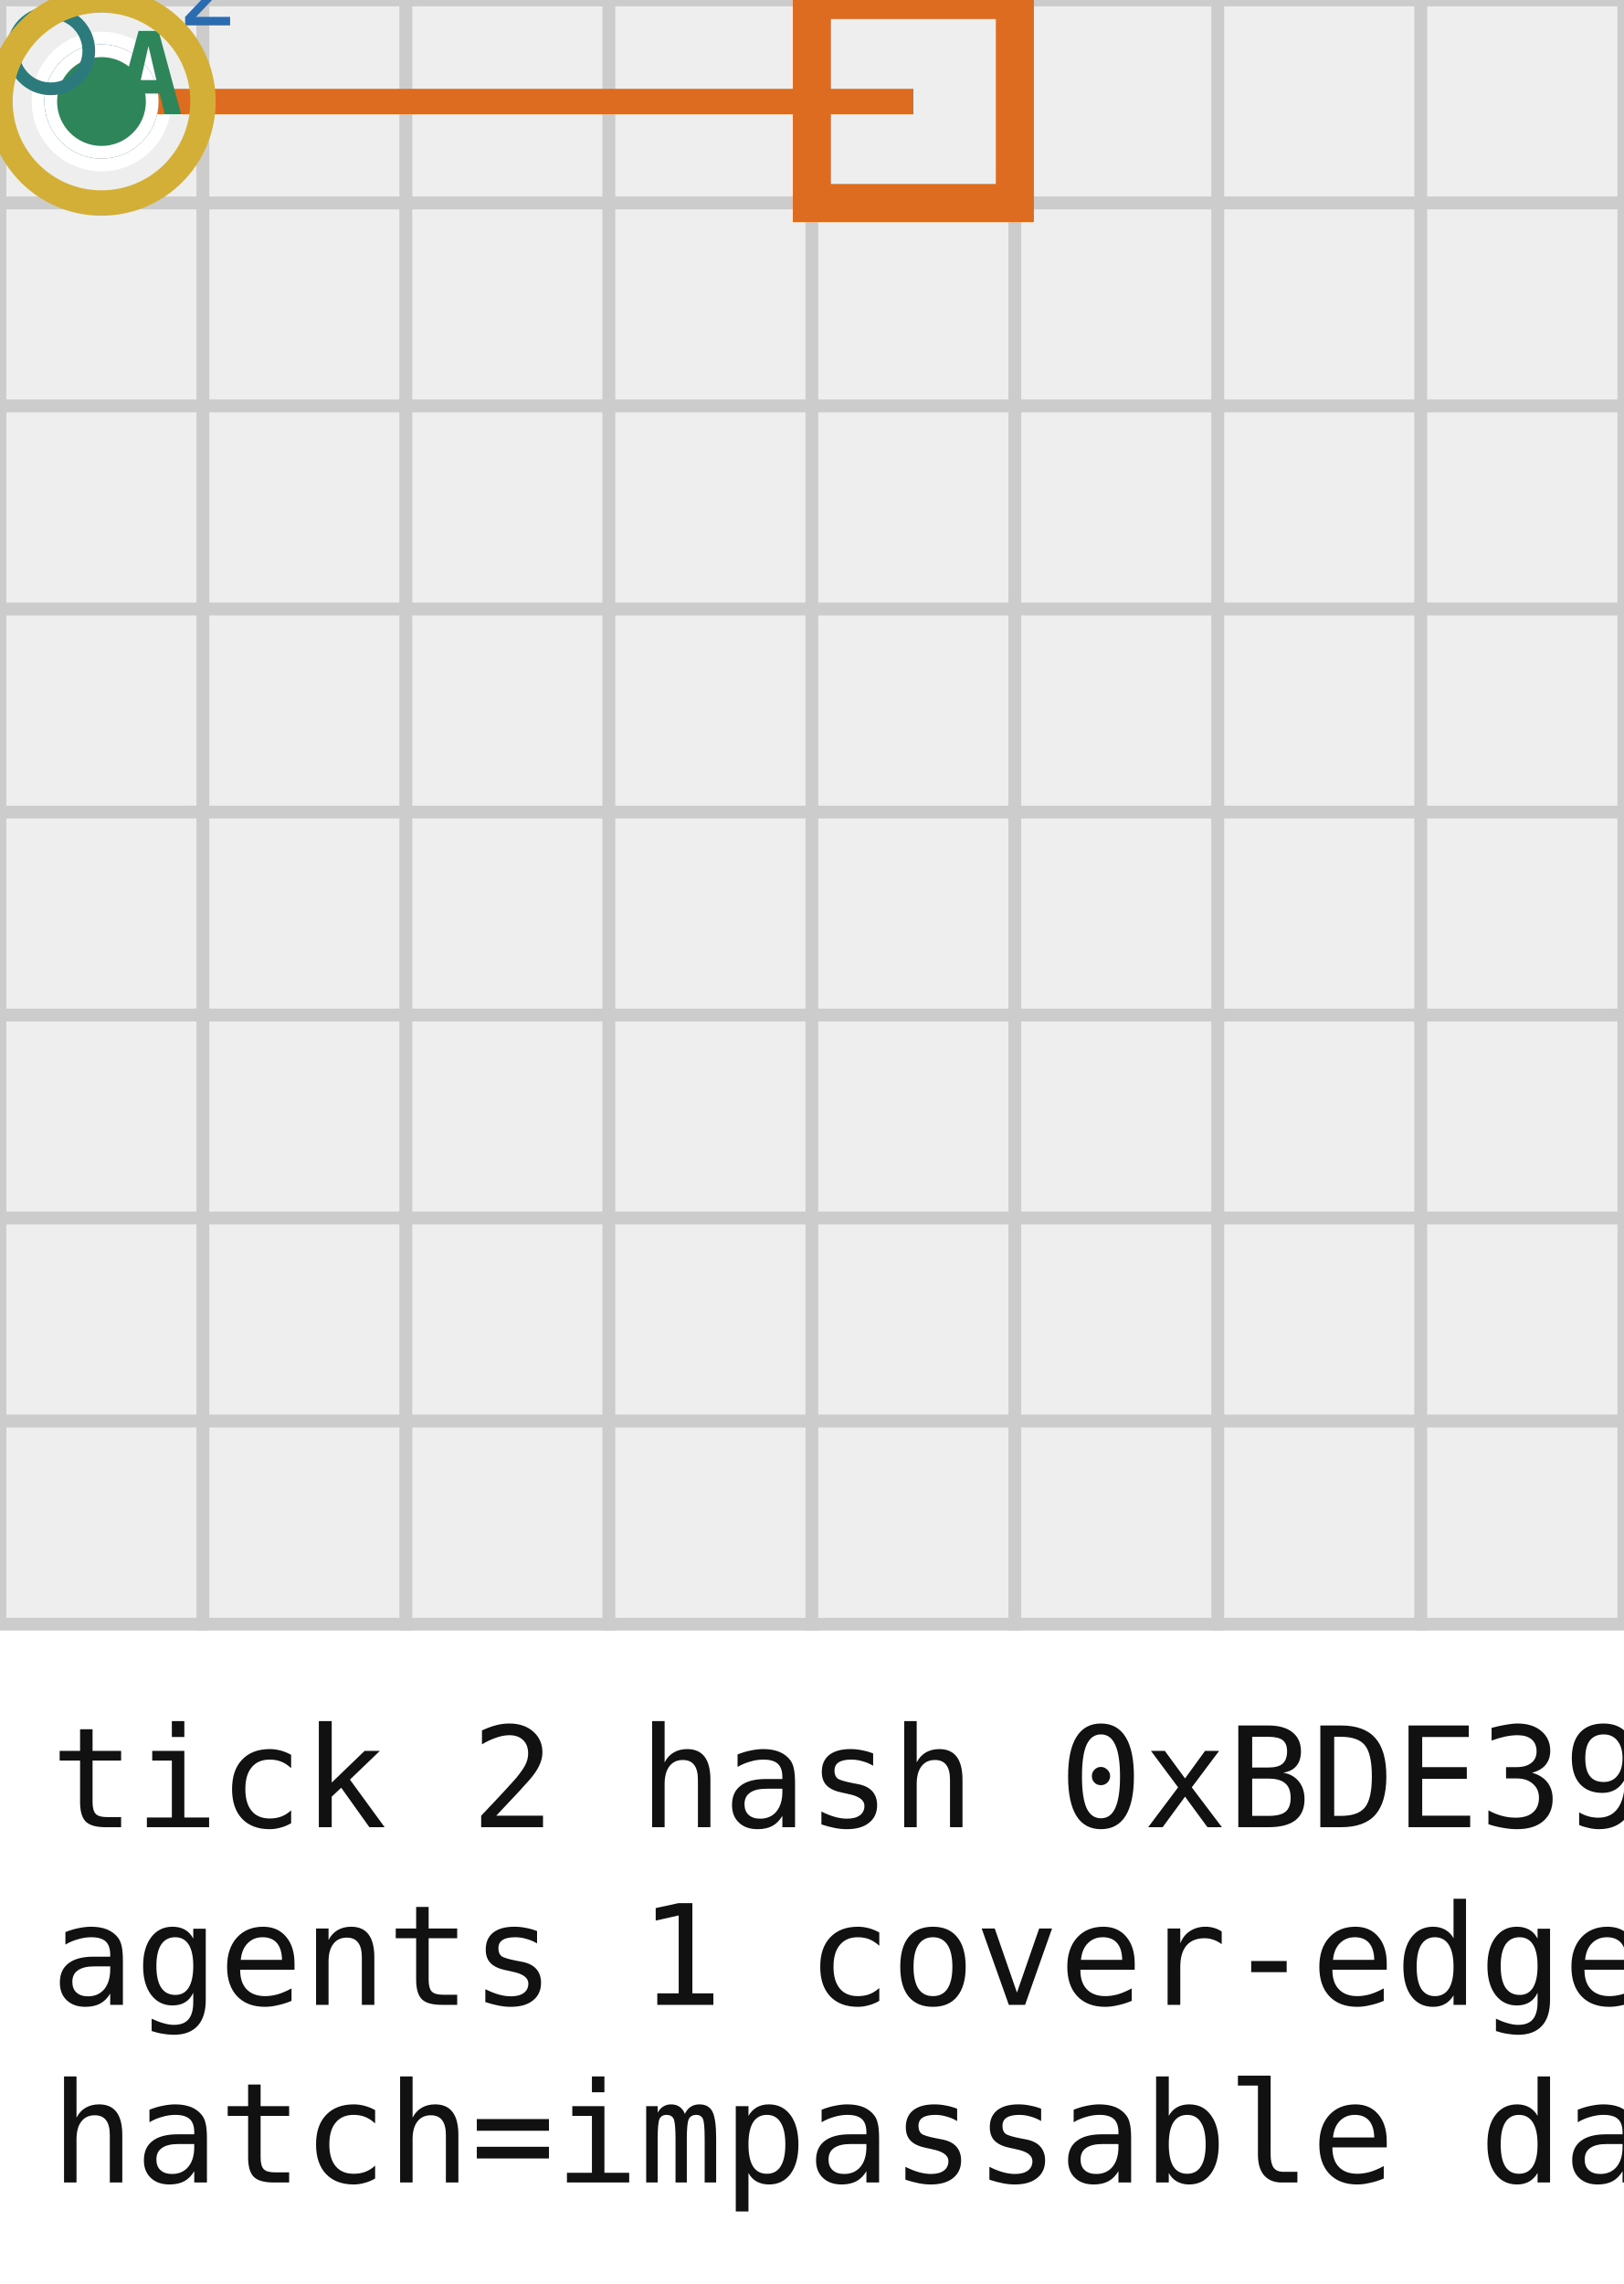
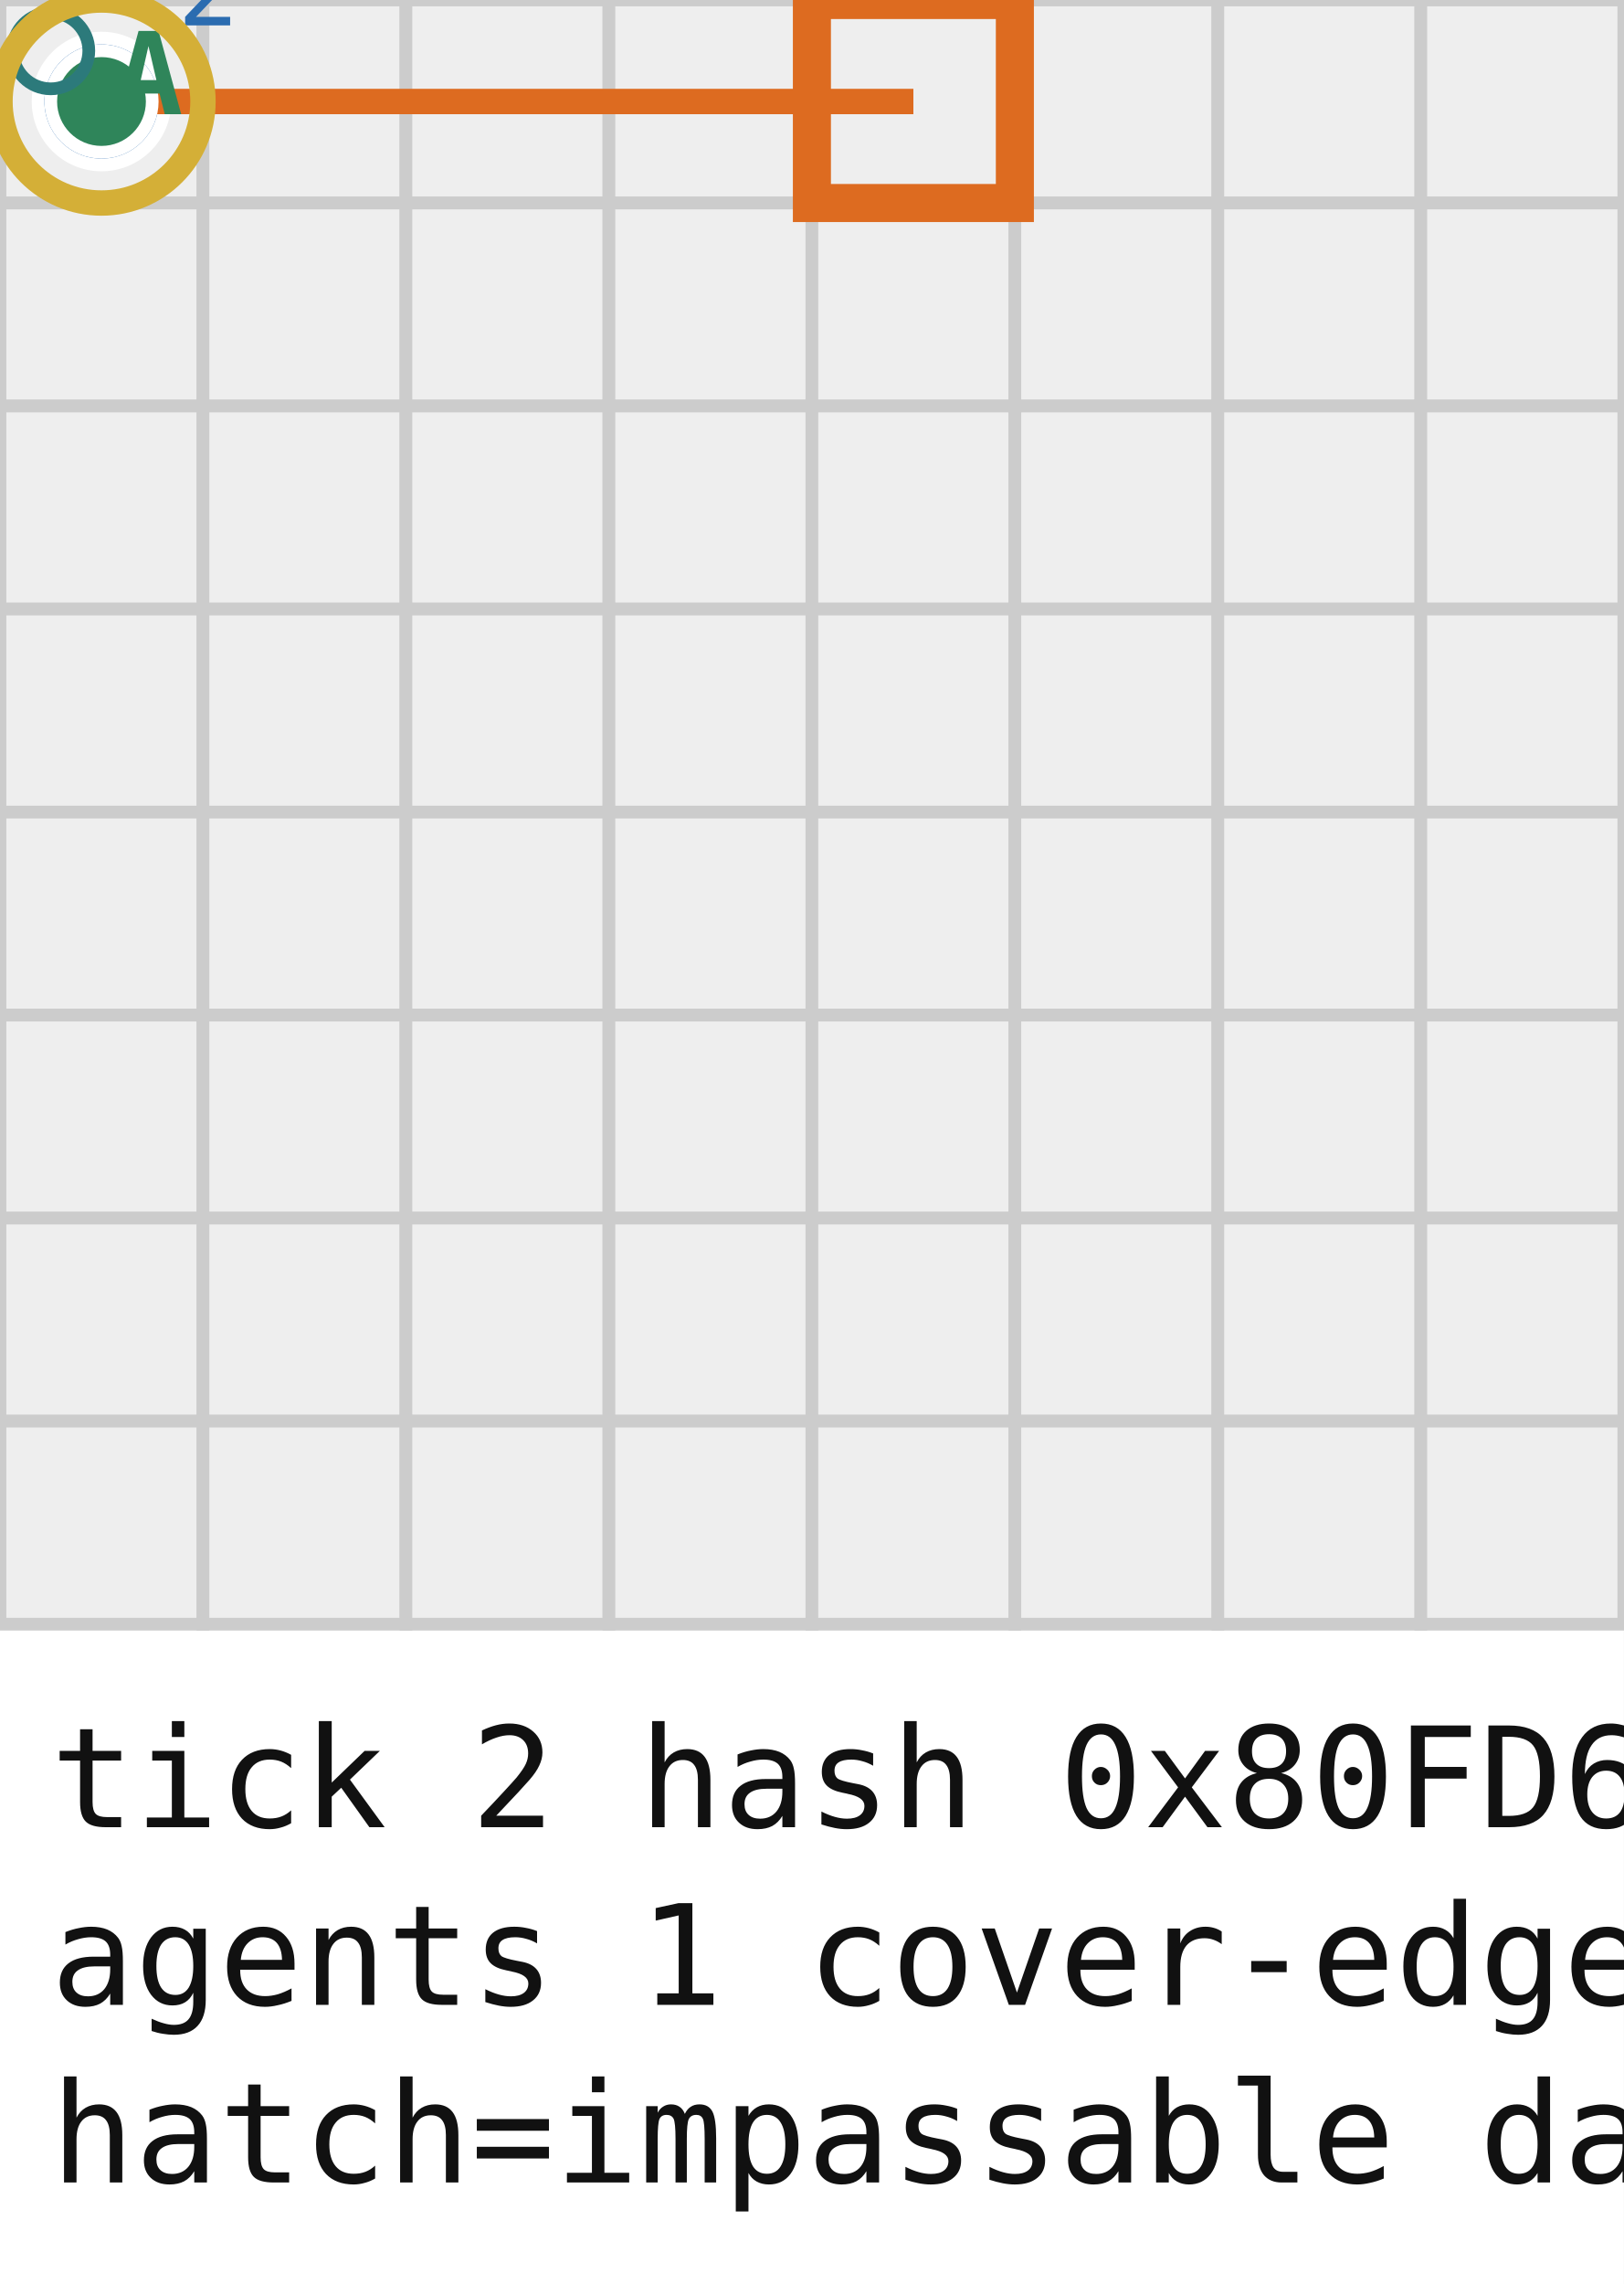
<svg xmlns="http://www.w3.org/2000/svg" width="128" height="180" viewBox="0 0 128 180">
  <defs>
    <pattern id="cw-hatch" width="4" height="4" patternUnits="userSpaceOnUse">
      <path d="M0,4 L4,0" stroke="#8a8a8a" stroke-width="1" />
    </pattern>
  </defs>
  <rect x="0" y="0" width="128" height="180" fill="#ffffff" />
  <rect x="0" y="0" width="16" height="16" fill="rgb(238,238,238)" stroke="#cccccc" stroke-width="1" />
  <rect x="16" y="0" width="16" height="16" fill="rgb(238,238,238)" stroke="#cccccc" stroke-width="1" />
  <rect x="32" y="0" width="16" height="16" fill="rgb(238,238,238)" stroke="#cccccc" stroke-width="1" />
  <rect x="48" y="0" width="16" height="16" fill="rgb(238,238,238)" stroke="#cccccc" stroke-width="1" />
  <rect x="64" y="0" width="16" height="16" fill="rgb(238,238,238)" stroke="#cccccc" stroke-width="1" />
  <rect x="80" y="0" width="16" height="16" fill="rgb(238,238,238)" stroke="#cccccc" stroke-width="1" />
  <rect x="96" y="0" width="16" height="16" fill="rgb(238,238,238)" stroke="#cccccc" stroke-width="1" />
  <rect x="112" y="0" width="16" height="16" fill="rgb(238,238,238)" stroke="#cccccc" stroke-width="1" />
  <rect x="0" y="16" width="16" height="16" fill="rgb(238,238,238)" stroke="#cccccc" stroke-width="1" />
  <rect x="16" y="16" width="16" height="16" fill="rgb(238,238,238)" stroke="#cccccc" stroke-width="1" />
  <rect x="32" y="16" width="16" height="16" fill="rgb(238,238,238)" stroke="#cccccc" stroke-width="1" />
  <rect x="48" y="16" width="16" height="16" fill="rgb(238,238,238)" stroke="#cccccc" stroke-width="1" />
  <rect x="64" y="16" width="16" height="16" fill="rgb(238,238,238)" stroke="#cccccc" stroke-width="1" />
  <rect x="80" y="16" width="16" height="16" fill="rgb(238,238,238)" stroke="#cccccc" stroke-width="1" />
  <rect x="96" y="16" width="16" height="16" fill="rgb(238,238,238)" stroke="#cccccc" stroke-width="1" />
  <rect x="112" y="16" width="16" height="16" fill="rgb(238,238,238)" stroke="#cccccc" stroke-width="1" />
  <rect x="0" y="32" width="16" height="16" fill="rgb(238,238,238)" stroke="#cccccc" stroke-width="1" />
  <rect x="16" y="32" width="16" height="16" fill="rgb(238,238,238)" stroke="#cccccc" stroke-width="1" />
  <rect x="32" y="32" width="16" height="16" fill="rgb(238,238,238)" stroke="#cccccc" stroke-width="1" />
  <rect x="48" y="32" width="16" height="16" fill="rgb(238,238,238)" stroke="#cccccc" stroke-width="1" />
  <rect x="64" y="32" width="16" height="16" fill="rgb(238,238,238)" stroke="#cccccc" stroke-width="1" />
  <rect x="80" y="32" width="16" height="16" fill="rgb(238,238,238)" stroke="#cccccc" stroke-width="1" />
  <rect x="96" y="32" width="16" height="16" fill="rgb(238,238,238)" stroke="#cccccc" stroke-width="1" />
  <rect x="112" y="32" width="16" height="16" fill="rgb(238,238,238)" stroke="#cccccc" stroke-width="1" />
  <rect x="0" y="48" width="16" height="16" fill="rgb(238,238,238)" stroke="#cccccc" stroke-width="1" />
  <rect x="16" y="48" width="16" height="16" fill="rgb(238,238,238)" stroke="#cccccc" stroke-width="1" />
  <rect x="32" y="48" width="16" height="16" fill="rgb(238,238,238)" stroke="#cccccc" stroke-width="1" />
  <rect x="48" y="48" width="16" height="16" fill="rgb(238,238,238)" stroke="#cccccc" stroke-width="1" />
  <rect x="64" y="48" width="16" height="16" fill="rgb(238,238,238)" stroke="#cccccc" stroke-width="1" />
  <rect x="80" y="48" width="16" height="16" fill="rgb(238,238,238)" stroke="#cccccc" stroke-width="1" />
  <rect x="96" y="48" width="16" height="16" fill="rgb(238,238,238)" stroke="#cccccc" stroke-width="1" />
  <rect x="112" y="48" width="16" height="16" fill="rgb(238,238,238)" stroke="#cccccc" stroke-width="1" />
  <rect x="0" y="64" width="16" height="16" fill="rgb(238,238,238)" stroke="#cccccc" stroke-width="1" />
  <rect x="16" y="64" width="16" height="16" fill="rgb(238,238,238)" stroke="#cccccc" stroke-width="1" />
  <rect x="32" y="64" width="16" height="16" fill="rgb(238,238,238)" stroke="#cccccc" stroke-width="1" />
  <rect x="48" y="64" width="16" height="16" fill="rgb(238,238,238)" stroke="#cccccc" stroke-width="1" />
  <rect x="64" y="64" width="16" height="16" fill="rgb(238,238,238)" stroke="#cccccc" stroke-width="1" />
  <rect x="80" y="64" width="16" height="16" fill="rgb(238,238,238)" stroke="#cccccc" stroke-width="1" />
  <rect x="96" y="64" width="16" height="16" fill="rgb(238,238,238)" stroke="#cccccc" stroke-width="1" />
  <rect x="112" y="64" width="16" height="16" fill="rgb(238,238,238)" stroke="#cccccc" stroke-width="1" />
  <rect x="0" y="80" width="16" height="16" fill="rgb(238,238,238)" stroke="#cccccc" stroke-width="1" />
  <rect x="16" y="80" width="16" height="16" fill="rgb(238,238,238)" stroke="#cccccc" stroke-width="1" />
  <rect x="32" y="80" width="16" height="16" fill="rgb(238,238,238)" stroke="#cccccc" stroke-width="1" />
  <rect x="48" y="80" width="16" height="16" fill="rgb(238,238,238)" stroke="#cccccc" stroke-width="1" />
  <rect x="64" y="80" width="16" height="16" fill="rgb(238,238,238)" stroke="#cccccc" stroke-width="1" />
  <rect x="80" y="80" width="16" height="16" fill="rgb(238,238,238)" stroke="#cccccc" stroke-width="1" />
  <rect x="96" y="80" width="16" height="16" fill="rgb(238,238,238)" stroke="#cccccc" stroke-width="1" />
  <rect x="112" y="80" width="16" height="16" fill="rgb(238,238,238)" stroke="#cccccc" stroke-width="1" />
  <rect x="0" y="96" width="16" height="16" fill="rgb(238,238,238)" stroke="#cccccc" stroke-width="1" />
  <rect x="16" y="96" width="16" height="16" fill="rgb(238,238,238)" stroke="#cccccc" stroke-width="1" />
  <rect x="32" y="96" width="16" height="16" fill="rgb(238,238,238)" stroke="#cccccc" stroke-width="1" />
  <rect x="48" y="96" width="16" height="16" fill="rgb(238,238,238)" stroke="#cccccc" stroke-width="1" />
  <rect x="64" y="96" width="16" height="16" fill="rgb(238,238,238)" stroke="#cccccc" stroke-width="1" />
  <rect x="80" y="96" width="16" height="16" fill="rgb(238,238,238)" stroke="#cccccc" stroke-width="1" />
  <rect x="96" y="96" width="16" height="16" fill="rgb(238,238,238)" stroke="#cccccc" stroke-width="1" />
  <rect x="112" y="96" width="16" height="16" fill="rgb(238,238,238)" stroke="#cccccc" stroke-width="1" />
  <rect x="0" y="112" width="16" height="16" fill="rgb(238,238,238)" stroke="#cccccc" stroke-width="1" />
  <rect x="16" y="112" width="16" height="16" fill="rgb(238,238,238)" stroke="#cccccc" stroke-width="1" />
  <rect x="32" y="112" width="16" height="16" fill="rgb(238,238,238)" stroke="#cccccc" stroke-width="1" />
  <rect x="48" y="112" width="16" height="16" fill="rgb(238,238,238)" stroke="#cccccc" stroke-width="1" />
  <rect x="64" y="112" width="16" height="16" fill="rgb(238,238,238)" stroke="#cccccc" stroke-width="1" />
  <rect x="80" y="112" width="16" height="16" fill="rgb(238,238,238)" stroke="#cccccc" stroke-width="1" />
  <rect x="96" y="112" width="16" height="16" fill="rgb(238,238,238)" stroke="#cccccc" stroke-width="1" />
  <rect x="112" y="112" width="16" height="16" fill="rgb(238,238,238)" stroke="#cccccc" stroke-width="1" />
  <line x1="8" y1="8" x2="72" y2="8" stroke="#2b6cb0" stroke-width="1" stroke-dasharray="3,2" />
  <circle cx="8" cy="8" r="5" fill="#2b6cb0" stroke="#ffffff" stroke-width="1" />
  <text x="14" y="2" font-family="monospace" font-size="8" fill="#2b6cb0">2</text>
  <polyline points="8,8 24,8 40,8 56,8 72,8" fill="none" stroke="#dd6b20" stroke-width="2" />
  <circle cx="8" cy="8" r="4" fill="#2f855a" stroke="#ffffff" stroke-width="1" />
  <rect x="64" y="0" width="16" height="16" fill="none" stroke="#dd6b20" stroke-width="3" />
  <text x="9" y="9" font-family="monospace" font-size="9" font-weight="bold" fill="#2f855a">A</text>
  <circle cx="4" cy="4" r="3" fill="none" stroke="#2c7a7b" stroke-width="1" />
  <circle cx="8" cy="8" r="8" fill="none" stroke="#d4af37" stroke-width="2" />
-   <text x="4" y="144" font-family="monospace" font-size="11" fill="#111111">tick 2  hash 0xBDE39807CCDD8F58  draws 0</text>
+   <text x="4" y="144" font-family="monospace" font-size="11" fill="#111111">tick 2  hash 0x80FD64EB92CB5DBD  draws 0</text>
  <text x="4" y="158" font-family="monospace" font-size="11" fill="#111111">agents 1  cover-edges 0  events 0</text>
  <text x="4" y="172" font-family="monospace" font-size="11" fill="#111111">hatch=impassable  dark border=opaque  darker fill=higher elevation  triangle=cover  circle=agent</text>
</svg>
